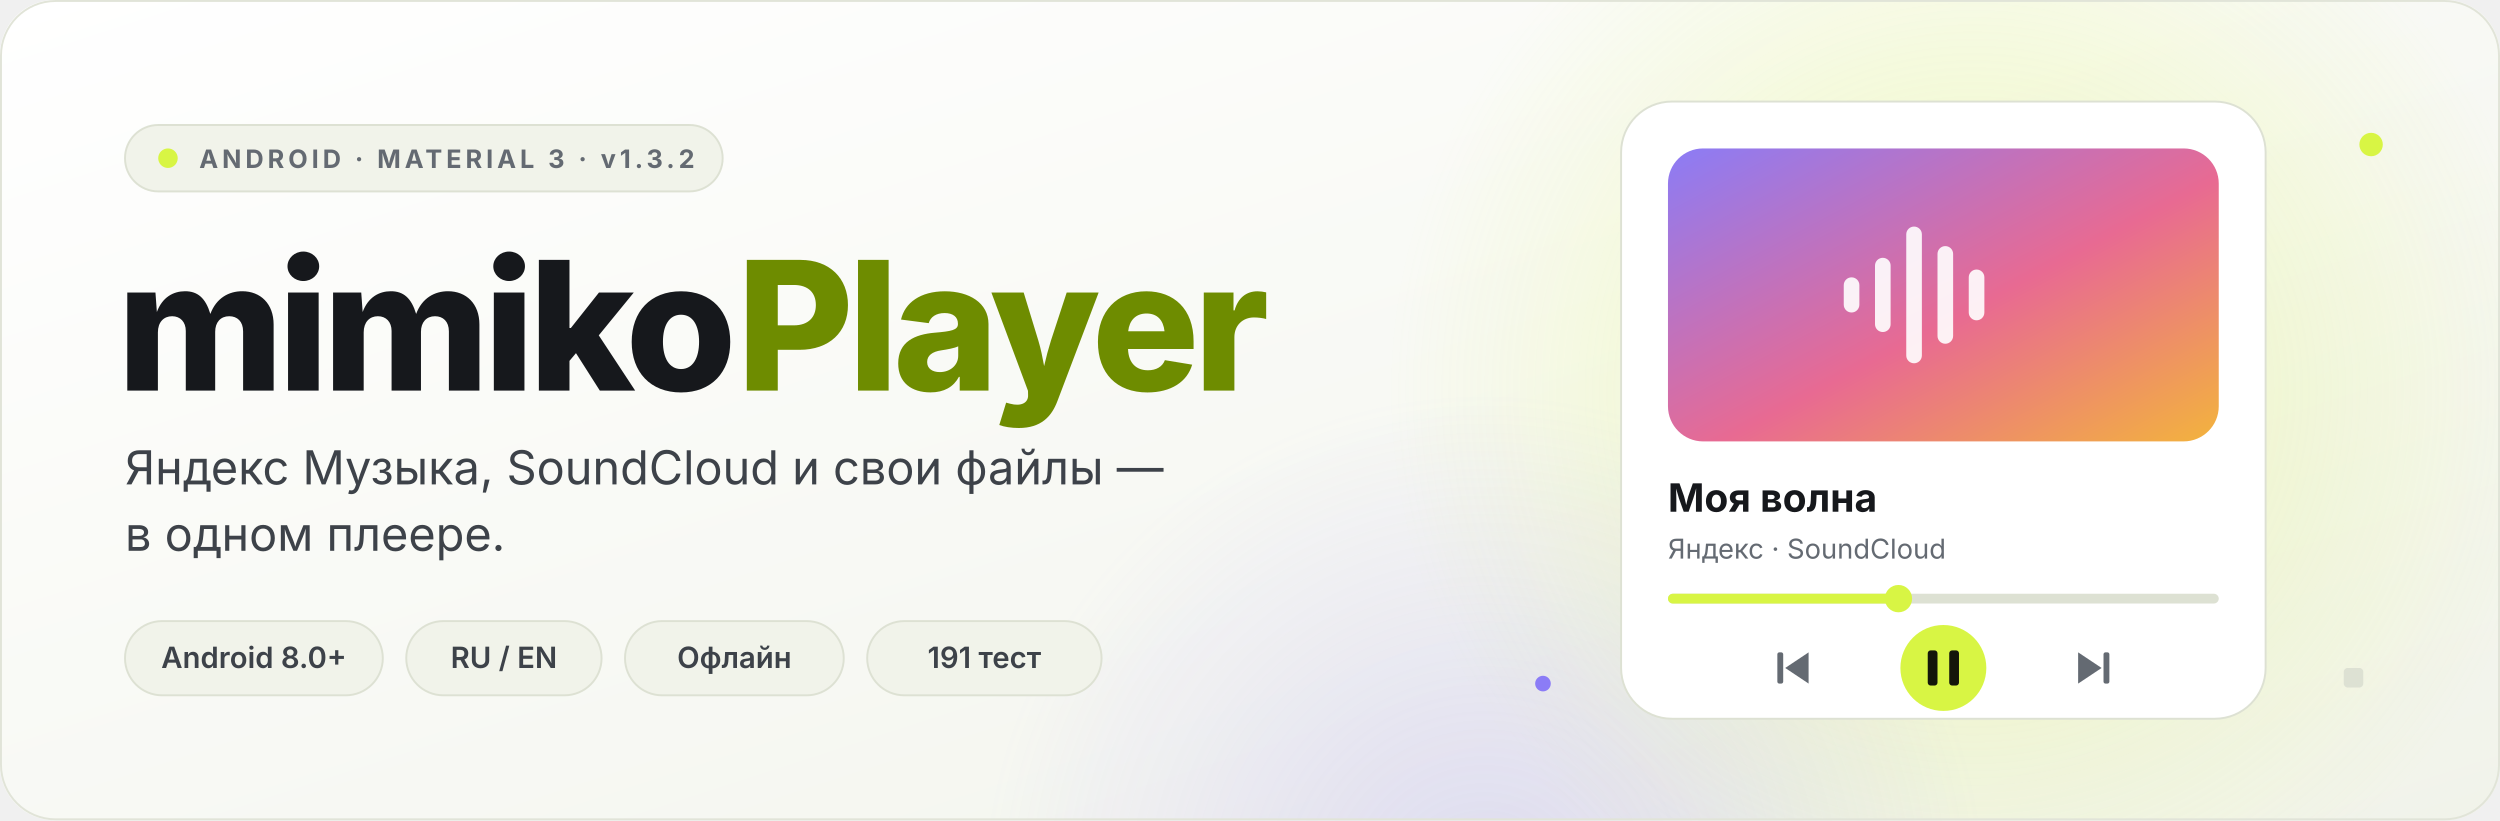
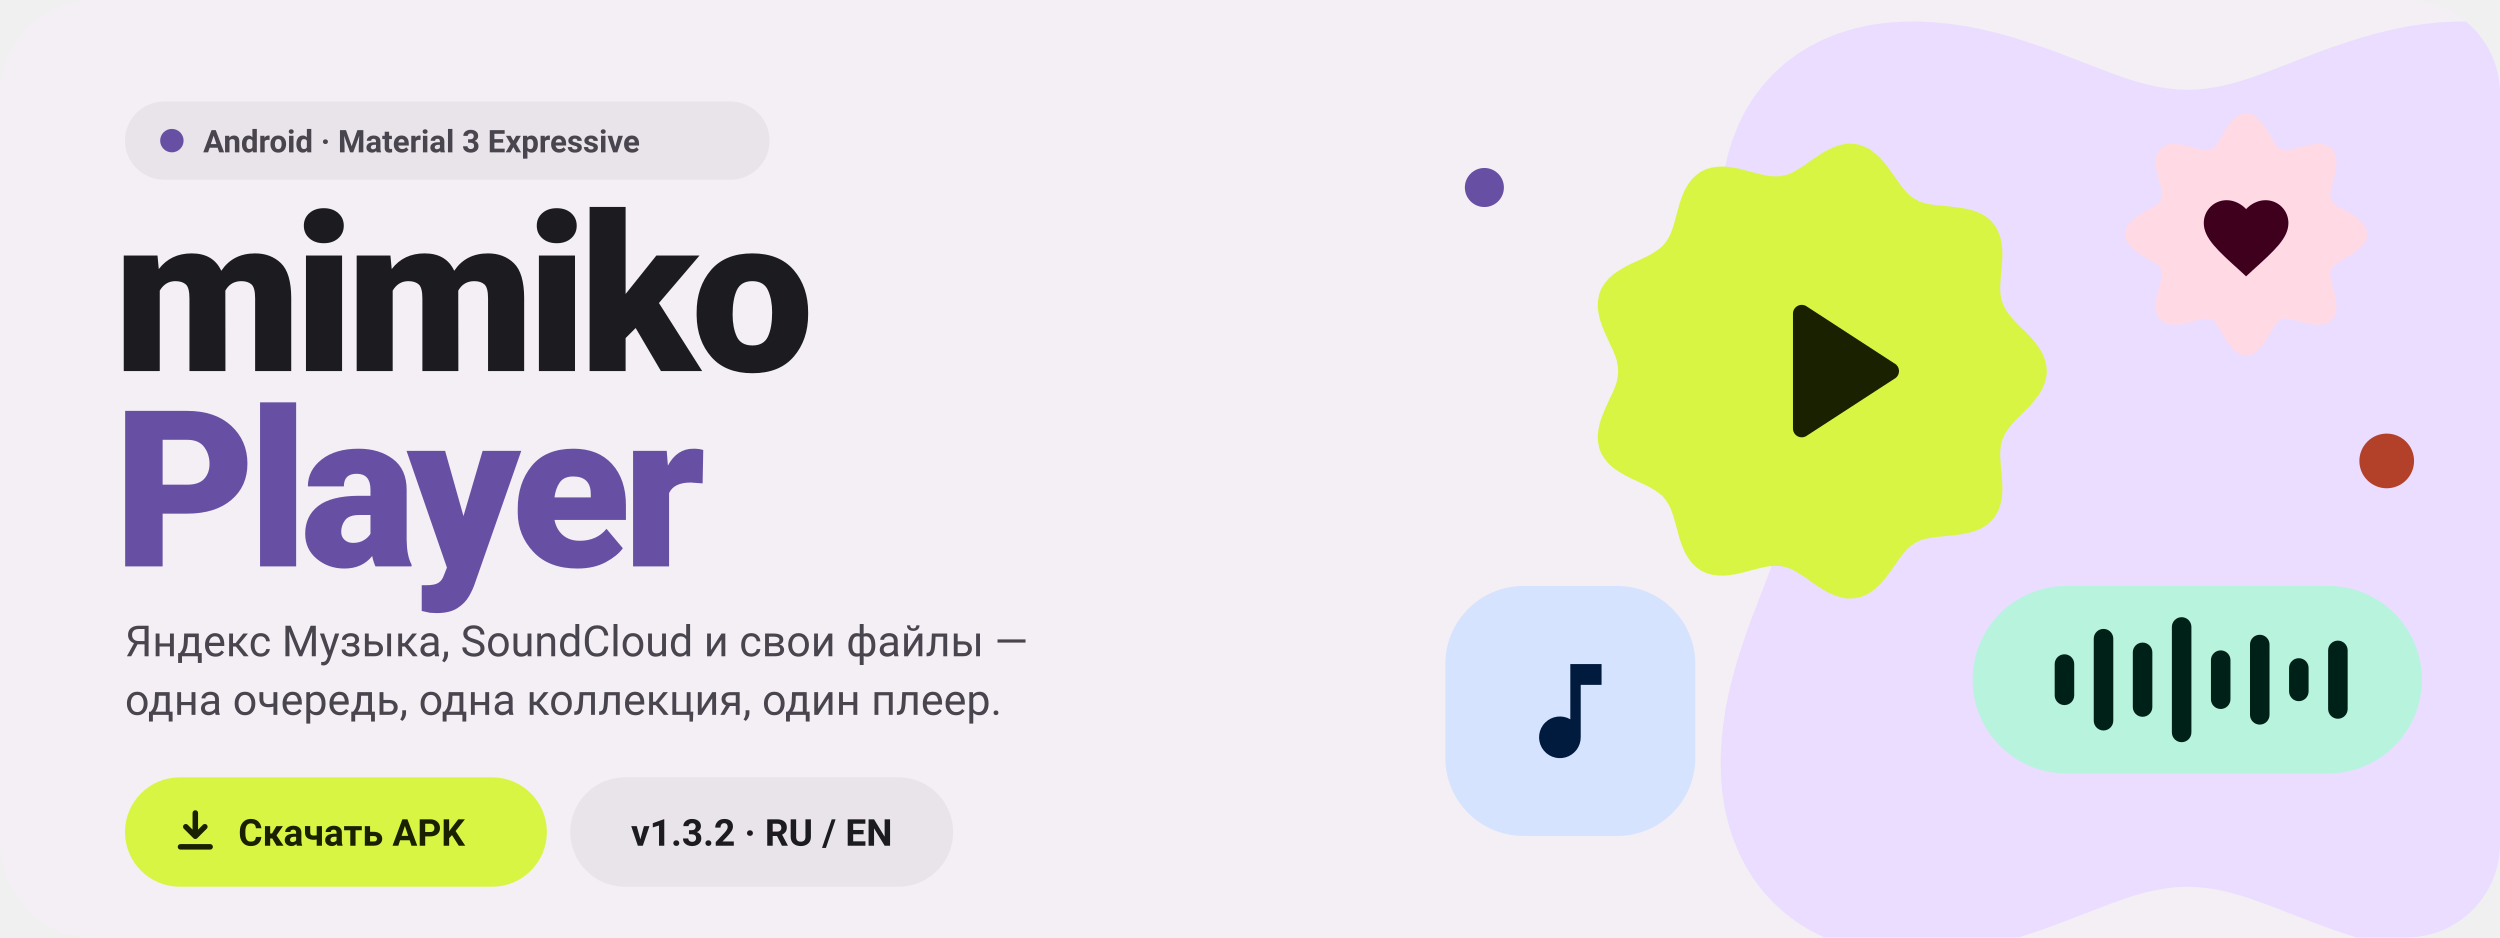
- <svg xmlns="http://www.w3.org/2000/svg" width="1280" height="420" viewBox="0 0 1280 420" font-family="'Segoe UI', Inter, -apple-system, Roboto, 'Helvetica Neue', Arial, sans-serif">
+ <svg xmlns="http://www.w3.org/2000/svg" width="1280" height="480" viewBox="0 0 1280 480" font-family="'Google Sans', 'Segoe UI Variable Display', 'Segoe UI', Roboto, -apple-system, Arial, sans-serif">
  <defs>
-     <linearGradient id="bg" x1="0" y1="0" x2="1" y2="1">
-       <stop offset="0" stop-color="#FFFFFF" />
-       <stop offset="1" stop-color="#F1F3EA" />
-     </linearGradient>
-     <radialGradient id="glow" cx="0.5" cy="0.5" r="0.5">
-       <stop offset="0" stop-color="#D8F544" stop-opacity="0.32" />
-       <stop offset="1" stop-color="#D8F544" stop-opacity="0" />
-     </radialGradient>
-     <radialGradient id="glow2" cx="0.5" cy="0.5" r="0.5">
-       <stop offset="0" stop-color="#8B7CF6" stop-opacity="0.22" />
-       <stop offset="1" stop-color="#8B7CF6" stop-opacity="0" />
-     </radialGradient>
-     <linearGradient id="cover" x1="0" y1="0" x2="1" y2="1">
-       <stop offset="0" stop-color="#8B7CF6" />
-       <stop offset="0.55" stop-color="#E86A92" />
-       <stop offset="1" stop-color="#F3B33D" />
-     </linearGradient>
-     <clipPath id="frame">
-       <rect width="1280" height="420" rx="28" />
+     <clipPath id="f">
+       <rect width="1280" height="480" rx="48" />
    </clipPath>
  </defs>
-   <g clip-path="url(#frame)">
-     <rect width="1280" height="420" fill="url(#bg)" />
-     <circle cx="1010" cy="200" r="300" fill="url(#glow)" />
-     <circle cx="760" cy="460" r="260" fill="url(#glow2)" />
-     <rect x="0.5" y="0.5" width="1279" height="419" rx="28" fill="none" stroke="#E1E4D8" />
-     <rect x="64" y="64" width="306" height="34" rx="17" fill="#F1F3EA" stroke="#DDE1D3" />
-     <circle cx="86" cy="81" r="5" fill="#D8F544" />
-     <text x="102" y="86" font-size="13" font-weight="700" letter-spacing="2" fill="#646A72">ANDROID · MATERIAL 3 · v1.3.2</text>
-     <text x="60" y="200" font-size="92" font-weight="800" letter-spacing="-3" fill="#16181C">mimiko<tspan fill="#6E8C00">Player</tspan>
-     </text>
-     <text x="64" y="248" font-size="24" fill="#3D4249">Яндекс Музыка, SoundCloud и свои файлы —</text>
-     <text x="64" y="282" font-size="24" fill="#3D4249">в одном плеере.</text>
-     <g font-size="15" font-weight="600" fill="#3D4249">
-       <rect x="64" y="318" width="132" height="38" rx="19" fill="#F1F3EA" stroke="#DDE1D3" />
-       <text x="130" y="342" text-anchor="middle">Android 8.0+</text>
-       <rect x="208" y="318" width="100" height="38" rx="19" fill="#F1F3EA" stroke="#DDE1D3" />
-       <text x="258" y="342" text-anchor="middle">RU / EN</text>
-       <rect x="320" y="318" width="112" height="38" rx="19" fill="#F1F3EA" stroke="#DDE1D3" />
-       <text x="376" y="342" text-anchor="middle">Офлайн</text>
-       <rect x="444" y="318" width="120" height="38" rx="19" fill="#F1F3EA" stroke="#DDE1D3" />
-       <text x="504" y="342" text-anchor="middle">191 тест</text>
+   <g clip-path="url(#f)">
+     <rect width="1280" height="480" fill="#F4EFF4" />
+     <path d="M1324.0 250.0 L1324.2 255.3 L1324.8 260.7 L1325.7 266.2 L1327.0 271.8 L1328.6 277.5 L1330.5 283.3 L1332.7 289.4 L1335.1 295.7 L1337.6 302.2 L1340.2 309.0 L1342.9 316.0 L1345.6 323.3 L1348.1 330.8 L1350.6 338.5 L1352.8 346.4 L1354.8 354.5 L1356.5 362.8 L1357.7 371.1 L1358.6 379.6 L1359.0 388.0 L1358.9 396.4 L1358.3 404.7 L1357.1 412.9 L1355.3 420.9 L1352.9 428.7 L1349.9 436.2 L1346.3 443.3 L1342.2 450.0 L1337.4 456.3 L1332.1 462.1 L1326.3 467.4 L1320.0 472.2 L1313.3 476.3 L1306.2 479.9 L1298.7 482.9 L1290.9 485.3 L1282.9 487.1 L1274.7 488.3 L1266.4 488.9 L1258.0 489.0 L1249.6 488.6 L1241.1 487.7 L1232.8 486.5 L1224.5 484.8 L1216.4 482.8 L1208.5 480.6 L1200.8 478.1 L1193.3 475.6 L1186.0 472.9 L1179.0 470.2 L1172.2 467.6 L1165.7 465.1 L1159.4 462.7 L1153.3 460.5 L1147.5 458.6 L1141.8 457.0 L1136.2 455.7 L1130.7 454.8 L1125.3 454.2 L1120.0 454.0 L1114.7 454.2 L1109.3 454.8 L1103.8 455.7 L1098.2 457.0 L1092.5 458.6 L1086.7 460.5 L1080.6 462.7 L1074.3 465.1 L1067.8 467.6 L1061.0 470.2 L1054.0 472.9 L1046.7 475.6 L1039.2 478.1 L1031.5 480.6 L1023.6 482.8 L1015.5 484.8 L1007.2 486.5 L998.9 487.7 L990.4 488.6 L982.0 489.0 L973.6 488.9 L965.3 488.3 L957.1 487.1 L949.1 485.3 L941.3 482.9 L933.8 479.9 L926.7 476.3 L920.0 472.2 L913.7 467.4 L907.9 462.1 L902.6 456.3 L897.8 450.0 L893.7 443.3 L890.1 436.2 L887.1 428.7 L884.7 420.9 L882.9 412.9 L881.7 404.7 L881.1 396.4 L881.0 388.0 L881.4 379.6 L882.3 371.1 L883.5 362.8 L885.2 354.5 L887.2 346.4 L889.4 338.5 L891.9 330.8 L894.4 323.3 L897.1 316.0 L899.8 309.0 L902.4 302.2 L904.9 295.7 L907.3 289.4 L909.5 283.3 L911.4 277.5 L913.0 271.8 L914.3 266.2 L915.2 260.7 L915.8 255.3 L916.0 250.0 L915.8 244.7 L915.2 239.3 L914.3 233.8 L913.0 228.2 L911.4 222.5 L909.5 216.7 L907.3 210.6 L904.9 204.3 L902.4 197.8 L899.8 191.0 L897.1 184.0 L894.4 176.7 L891.9 169.2 L889.4 161.5 L887.2 153.6 L885.2 145.5 L883.5 137.2 L882.3 128.9 L881.4 120.4 L881.0 112.0 L881.1 103.6 L881.7 95.3 L882.9 87.1 L884.7 79.1 L887.1 71.3 L890.1 63.8 L893.7 56.7 L897.8 50.0 L902.6 43.7 L907.9 37.9 L913.7 32.6 L920.0 27.8 L926.7 23.7 L933.8 20.1 L941.3 17.1 L949.1 14.7 L957.1 12.9 L965.3 11.7 L973.6 11.1 L982.0 11.0 L990.4 11.4 L998.9 12.3 L1007.2 13.5 L1015.5 15.2 L1023.6 17.2 L1031.5 19.4 L1039.2 21.9 L1046.7 24.4 L1054.0 27.1 L1061.0 29.8 L1067.8 32.4 L1074.3 34.9 L1080.6 37.3 L1086.7 39.5 L1092.5 41.4 L1098.2 43.0 L1103.8 44.3 L1109.3 45.2 L1114.7 45.8 L1120.0 46.0 L1125.3 45.8 L1130.7 45.2 L1136.2 44.3 L1141.8 43.0 L1147.5 41.4 L1153.3 39.5 L1159.4 37.3 L1165.7 34.9 L1172.2 32.4 L1179.0 29.8 L1186.0 27.1 L1193.3 24.4 L1200.8 21.9 L1208.5 19.4 L1216.4 17.2 L1224.5 15.2 L1232.8 13.5 L1241.1 12.3 L1249.6 11.4 L1258.0 11.0 L1266.4 11.1 L1274.7 11.7 L1282.9 12.9 L1290.9 14.7 L1298.7 17.1 L1306.2 20.1 L1313.3 23.7 L1320.0 27.8 L1326.3 32.6 L1332.1 37.9 L1337.4 43.7 L1342.2 50.0 L1346.3 56.7 L1349.9 63.8 L1352.9 71.3 L1355.3 79.1 L1357.1 87.1 L1358.3 95.3 L1358.9 103.6 L1359.0 112.0 L1358.6 120.4 L1357.7 128.9 L1356.5 137.2 L1354.8 145.5 L1352.8 153.6 L1350.6 161.5 L1348.1 169.2 L1345.6 176.7 L1342.9 184.0 L1340.2 191.0 L1337.6 197.8 L1335.1 204.3 L1332.7 210.6 L1330.5 216.7 L1328.6 222.5 L1327.0 228.2 L1325.7 233.8 L1324.8 239.3 L1324.2 244.7 L1324.0 250.0 Z" fill="#EADDFF" />
+     <path d="M1048.0 190.0 L1047.7 193.1 L1046.9 196.1 L1045.7 199.1 L1044.0 202.0 L1041.9 204.7 L1039.7 207.4 L1037.3 209.9 L1034.8 212.3 L1032.5 214.6 L1030.4 216.9 L1028.5 219.2 L1026.9 221.5 L1025.7 223.9 L1024.8 226.4 L1024.3 229.1 L1024.1 231.9 L1024.2 234.9 L1024.4 238.1 L1024.7 241.4 L1025.0 244.9 L1025.2 248.3 L1025.2 251.8 L1024.9 255.2 L1024.2 258.4 L1023.1 261.5 L1021.6 264.2 L1019.7 266.6 L1017.4 268.7 L1014.7 270.4 L1011.7 271.7 L1008.5 272.7 L1005.1 273.4 L1001.7 273.9 L998.2 274.3 L994.9 274.6 L991.6 274.9 L988.6 275.3 L985.8 275.9 L983.1 276.7 L980.7 277.9 L978.5 279.4 L976.5 281.2 L974.5 283.4 L972.7 285.8 L970.8 288.5 L968.9 291.2 L966.8 294.1 L964.7 296.8 L962.4 299.4 L959.9 301.6 L957.3 303.6 L954.4 305.0 L951.5 306.0 L948.4 306.4 L945.3 306.4 L942.2 305.8 L939.0 304.7 L935.9 303.3 L932.9 301.6 L930.0 299.7 L927.2 297.8 L924.5 295.8 L921.8 294.1 L919.2 292.5 L916.7 291.2 L914.1 290.3 L911.5 289.8 L908.8 289.7 L906.0 289.9 L903.1 290.4 L900.1 291.1 L896.9 291.9 L893.6 292.8 L890.2 293.7 L886.8 294.3 L883.4 294.7 L880.1 294.7 L876.8 294.3 L873.8 293.5 L871.0 292.2 L868.5 290.4 L866.2 288.2 L864.3 285.6 L862.6 282.7 L861.3 279.6 L860.1 276.3 L859.2 273.0 L858.3 269.7 L857.4 266.5 L856.5 263.5 L855.5 260.7 L854.3 258.2 L852.8 255.9 L851.1 253.9 L849.0 252.2 L846.6 250.6 L844.0 249.1 L841.1 247.7 L838.1 246.3 L835.0 244.9 L831.9 243.3 L828.9 241.5 L826.1 239.6 L823.6 237.4 L821.6 234.9 L819.9 232.3 L818.8 229.4 L818.2 226.3 L818.0 223.2 L818.4 219.9 L819.1 216.6 L820.2 213.3 L821.5 210.1 L822.9 207.0 L824.3 203.9 L825.7 201.0 L826.9 198.1 L827.8 195.4 L828.3 192.7 L828.5 190.0 L828.3 187.3 L827.8 184.6 L826.9 181.9 L825.7 179.0 L824.3 176.1 L822.9 173.0 L821.5 169.9 L820.2 166.7 L819.1 163.4 L818.4 160.1 L818.0 156.8 L818.2 153.7 L818.8 150.6 L819.9 147.7 L821.6 145.1 L823.6 142.6 L826.1 140.4 L828.9 138.5 L831.9 136.7 L835.0 135.1 L838.1 133.7 L841.1 132.3 L844.0 130.9 L846.6 129.4 L849.0 127.8 L851.1 126.1 L852.8 124.1 L854.3 121.8 L855.5 119.3 L856.5 116.5 L857.4 113.5 L858.3 110.3 L859.2 107.0 L860.1 103.7 L861.3 100.4 L862.6 97.3 L864.3 94.4 L866.2 91.8 L868.5 89.6 L871.0 87.8 L873.8 86.5 L876.8 85.7 L880.1 85.3 L883.4 85.3 L886.8 85.7 L890.2 86.3 L893.6 87.2 L896.9 88.1 L900.1 88.9 L903.1 89.6 L906.0 90.1 L908.8 90.3 L911.5 90.2 L914.1 89.7 L916.7 88.8 L919.2 87.5 L921.8 85.9 L924.5 84.2 L927.2 82.2 L930.0 80.3 L932.9 78.4 L935.9 76.7 L939.0 75.3 L942.2 74.2 L945.3 73.6 L948.4 73.6 L951.5 74.0 L954.4 75.0 L957.3 76.4 L959.9 78.4 L962.4 80.6 L964.7 83.2 L966.8 85.9 L968.9 88.8 L970.8 91.5 L972.7 94.2 L974.5 96.6 L976.5 98.8 L978.5 100.6 L980.7 102.1 L983.1 103.3 L985.8 104.1 L988.6 104.7 L991.6 105.1 L994.9 105.4 L998.2 105.7 L1001.7 106.1 L1005.1 106.6 L1008.5 107.3 L1011.7 108.3 L1014.7 109.6 L1017.4 111.3 L1019.7 113.4 L1021.6 115.8 L1023.1 118.5 L1024.2 121.6 L1024.9 124.8 L1025.2 128.2 L1025.2 131.7 L1025.0 135.1 L1024.7 138.6 L1024.4 141.9 L1024.2 145.1 L1024.1 148.1 L1024.3 150.9 L1024.8 153.6 L1025.7 156.1 L1026.9 158.5 L1028.5 160.8 L1030.4 163.1 L1032.5 165.4 L1034.8 167.7 L1037.3 170.1 L1039.7 172.6 L1041.9 175.3 L1044.0 178.0 L1045.7 180.9 L1046.9 183.9 L1047.7 186.9 L1048.0 190.0 Z" fill="#D8F544" />
+     <g transform="translate(882.0 136.0) scale(4.5)">
+       <path d="M8 5.5v13a1 1 0 0 0 1.5.9l10-6.5a1 1 0 0 0 0-1.8l-10-6.5A1 1 0 0 0 8 5.5z" fill="#1A2100" />
    </g>
-     <g transform="translate(830 52)">
-       <rect width="330" height="316" rx="26" fill="#FFFFFF" stroke="#DDE1D3" />
-       <rect x="24" y="24" width="282" height="150" rx="18" fill="url(#cover)" />
-       <g fill="#FFFFFF" fill-opacity="0.9">
-         <rect x="130" y="80" width="8" height="38" rx="4" />
-         <rect x="146" y="64" width="8" height="70" rx="4" />
-         <rect x="162" y="74" width="8" height="50" rx="4" />
-         <rect x="178" y="86" width="8" height="26" rx="4" />
-         <rect x="114" y="90" width="8" height="18" rx="4" />
-       </g>
-       <text x="24" y="210" font-size="20" font-weight="700" fill="#16181C">Моя волна</text>
-       <text x="24" y="234" font-size="14" fill="#646A72">Яндекс · SoundCloud</text>
-       <rect x="24" y="252" width="282" height="5" rx="2.5" fill="#DDE1D3" />
-       <rect x="24" y="252" width="118" height="5" rx="2.5" fill="#D8F544" />
-       <circle cx="142" cy="254.5" r="7" fill="#D8F544" />
-       <g fill="#646A72">
-         <path d="M96 282 l-12 8 l12 8 z" />
-         <rect x="80" y="282" width="3" height="16" rx="1" />
-         <path d="M234 282 l12 8 l-12 8 z" />
-         <rect x="247" y="282" width="3" height="16" rx="1" />
-       </g>
-       <circle cx="165" cy="290" r="22" fill="#D8F544" />
-       <rect x="157" y="281" width="5" height="18" rx="1.5" fill="#14160A" />
-       <rect x="168" y="281" width="5" height="18" rx="1.5" fill="#14160A" />
+     <rect x="1010" y="300" width="230" height="96" rx="48" fill="#B8F3DD" />
+     <rect x="1052.0" y="335.0" width="10.0" height="26.0" rx="5.0" fill="#002117" />
+     <rect x="1072.0" y="322.0" width="10.0" height="52.0" rx="5.0" fill="#002117" />
+     <rect x="1092.0" y="329.0" width="10.0" height="38.0" rx="5.0" fill="#002117" />
+     <rect x="1112.0" y="316.0" width="10.0" height="64.0" rx="5.0" fill="#002117" />
+     <rect x="1132.0" y="333.0" width="10.0" height="30.0" rx="5.0" fill="#002117" />
+     <rect x="1152.0" y="325.0" width="10.0" height="46.0" rx="5.0" fill="#002117" />
+     <rect x="1172.0" y="337.0" width="10.0" height="22.0" rx="5.0" fill="#002117" />
+     <rect x="1192.0" y="328.0" width="10.0" height="40.0" rx="5.0" fill="#002117" />
+     <path d="M1212.0 120.0 L1211.8 121.6 L1211.3 123.2 L1210.4 124.8 L1209.2 126.2 L1207.8 127.6 L1206.2 128.9 L1204.4 130.1 L1202.6 131.2 L1200.8 132.2 L1199.1 133.2 L1197.5 134.1 L1196.2 135.0 L1195.0 135.9 L1194.1 136.9 L1193.5 138.0 L1193.2 139.2 L1193.1 140.6 L1193.3 142.0 L1193.6 143.7 L1194.0 145.4 L1194.6 147.3 L1195.1 149.3 L1195.6 151.3 L1196.0 153.4 L1196.2 155.5 L1196.3 157.5 L1196.1 159.3 L1195.6 161.1 L1194.9 162.6 L1193.8 163.8 L1192.6 164.9 L1191.1 165.6 L1189.3 166.1 L1187.5 166.3 L1185.5 166.2 L1183.4 166.0 L1181.3 165.6 L1179.3 165.1 L1177.3 164.6 L1175.4 164.0 L1173.7 163.6 L1172.0 163.3 L1170.6 163.1 L1169.2 163.2 L1168.0 163.5 L1166.9 164.1 L1165.9 165.0 L1165.0 166.2 L1164.1 167.5 L1163.2 169.1 L1162.2 170.8 L1161.2 172.6 L1160.1 174.4 L1158.9 176.2 L1157.6 177.8 L1156.2 179.2 L1154.8 180.4 L1153.2 181.3 L1151.6 181.8 L1150.0 182.0 L1148.4 181.8 L1146.8 181.3 L1145.2 180.4 L1143.8 179.2 L1142.4 177.8 L1141.1 176.2 L1139.9 174.4 L1138.8 172.6 L1137.8 170.8 L1136.8 169.1 L1135.9 167.5 L1135.0 166.2 L1134.1 165.0 L1133.1 164.1 L1132.0 163.5 L1130.8 163.2 L1129.4 163.1 L1128.0 163.3 L1126.3 163.6 L1124.6 164.0 L1122.7 164.6 L1120.7 165.1 L1118.7 165.6 L1116.6 166.0 L1114.5 166.2 L1112.5 166.3 L1110.7 166.1 L1108.9 165.6 L1107.4 164.9 L1106.2 163.8 L1105.1 162.6 L1104.4 161.1 L1103.9 159.3 L1103.7 157.5 L1103.8 155.5 L1104.0 153.4 L1104.4 151.3 L1104.9 149.3 L1105.4 147.3 L1106.0 145.4 L1106.4 143.7 L1106.7 142.0 L1106.9 140.6 L1106.8 139.2 L1106.5 138.0 L1105.9 136.9 L1105.0 135.9 L1103.8 135.0 L1102.5 134.1 L1100.9 133.2 L1099.2 132.2 L1097.4 131.2 L1095.6 130.1 L1093.8 128.9 L1092.2 127.6 L1090.8 126.2 L1089.6 124.8 L1088.7 123.2 L1088.2 121.6 L1088.0 120.0 L1088.2 118.4 L1088.7 116.8 L1089.6 115.2 L1090.8 113.8 L1092.2 112.4 L1093.8 111.1 L1095.6 109.9 L1097.4 108.8 L1099.2 107.8 L1100.9 106.8 L1102.5 105.9 L1103.8 105.0 L1105.0 104.1 L1105.9 103.1 L1106.5 102.0 L1106.8 100.8 L1106.9 99.4 L1106.7 98.0 L1106.4 96.3 L1106.0 94.6 L1105.4 92.7 L1104.9 90.7 L1104.4 88.7 L1104.0 86.6 L1103.8 84.5 L1103.7 82.5 L1103.9 80.7 L1104.4 78.9 L1105.1 77.4 L1106.2 76.2 L1107.4 75.1 L1108.9 74.4 L1110.7 73.9 L1112.5 73.7 L1114.5 73.8 L1116.6 74.0 L1118.7 74.4 L1120.7 74.9 L1122.7 75.4 L1124.6 76.0 L1126.3 76.4 L1128.0 76.7 L1129.4 76.9 L1130.8 76.8 L1132.0 76.5 L1133.1 75.9 L1134.1 75.0 L1135.0 73.8 L1135.9 72.5 L1136.8 70.9 L1137.8 69.2 L1138.8 67.4 L1139.9 65.6 L1141.1 63.8 L1142.4 62.2 L1143.8 60.8 L1145.2 59.6 L1146.8 58.7 L1148.4 58.2 L1150.0 58.0 L1151.6 58.2 L1153.2 58.7 L1154.8 59.6 L1156.2 60.8 L1157.6 62.2 L1158.9 63.8 L1160.1 65.6 L1161.2 67.4 L1162.2 69.2 L1163.2 70.9 L1164.1 72.5 L1165.0 73.8 L1165.9 75.0 L1166.9 75.9 L1168.0 76.5 L1169.2 76.8 L1170.6 76.9 L1172.0 76.7 L1173.7 76.4 L1175.4 76.0 L1177.3 75.4 L1179.3 74.9 L1181.3 74.4 L1183.4 74.0 L1185.5 73.8 L1187.5 73.7 L1189.3 73.9 L1191.1 74.4 L1192.6 75.1 L1193.8 76.2 L1194.9 77.4 L1195.6 78.9 L1196.1 80.7 L1196.3 82.5 L1196.2 84.5 L1196.0 86.6 L1195.6 88.7 L1195.1 90.7 L1194.6 92.7 L1194.0 94.6 L1193.6 96.3 L1193.3 98.0 L1193.1 99.4 L1193.2 100.8 L1193.5 102.0 L1194.1 103.1 L1195.0 104.1 L1196.2 105.0 L1197.5 105.9 L1199.1 106.8 L1200.8 107.8 L1202.6 108.8 L1204.4 109.9 L1206.2 111.1 L1207.8 112.4 L1209.2 113.8 L1210.4 115.2 L1211.3 116.8 L1211.8 118.4 L1212.0 120.0 Z" fill="#FFD9E4" />
+     <g transform="translate(1124.0 96.0) scale(2.166667)">
+       <path d="M12 21l-1.4-1.3C5.4 15 2 12 2 8.4 2 5.4 4.4 3 7.4 3c1.7 0 3.4.8 4.6 2.1C13.2 3.8 14.9 3 16.6 3 19.6 3 22 5.4 22 8.4c0 3.6-3.4 6.6-8.6 11.3z" fill="#3E001D" />
    </g>
-     <circle cx="1214" cy="74" r="6" fill="#D8F544" />
-     <circle cx="790" cy="350" r="4" fill="#8B7CF6" />
-     <rect x="1200" y="342" width="10" height="10" rx="2" fill="#DDE1D3" />
+     <rect x="740" y="300" width="128" height="128" rx="40" fill="#D6E3FF" />
+     <g transform="translate(772.0 332.0) scale(2.666667)">
+       <path d="M12 3v10.6A4 4 0 1 0 14 17V7h4V3z" fill="#001B3E" />
+     </g>
+     <circle cx="1222" cy="236" r="14" fill="#B3412A" />
+     <circle cx="760" cy="96" r="10" fill="#6750A4" />
+     <rect x="64" y="52" width="330" height="40" rx="20" fill="#E9E3EA" />
+     <circle cx="88" cy="72" r="6" fill="#6750A4" />
+     <text x="104" y="78" font-size="16" font-weight="600" fill="#49454F" text-anchor="start" letter-spacing="0">Android · Material 3 Expressive</text>
+     <text x="58" y="190" font-size="112" font-weight="800" fill="#1C1B1F" text-anchor="start" letter-spacing="-4">mimiko</text>
+     <text x="58" y="290" font-size="112" font-weight="800" fill="#6750A4" text-anchor="start" letter-spacing="-4">Player</text>
+     <text x="64" y="336" font-size="22" font-weight="400" fill="#49454F" text-anchor="start" letter-spacing="0">Яндекс Музыка, SoundCloud и свои файлы —</text>
+     <text x="64" y="366" font-size="22" font-weight="400" fill="#49454F" text-anchor="start" letter-spacing="0">одна очередь, одна коллекция, один плеер.</text>
+     <rect x="64" y="398" width="216" height="56" rx="28" fill="#D8F544" />
+     <g transform="translate(87.0 413.0) scale(1.083333)">
+       <path d="M12 3v11m0 0l-4.5-4.5M12 14l4.5-4.5M5 19h14" fill="none" stroke="#1A2100" stroke-width="2.6" stroke-linecap="round" stroke-linejoin="round" />
+     </g>
+     <text x="122" y="433" font-size="19" font-weight="700" fill="#1A2100" text-anchor="start" letter-spacing="0">Скачать APK</text>
+     <rect x="292" y="398" width="196" height="56" rx="28" fill="#E9E3EA" />
+     <text x="390" y="433" font-size="19" font-weight="700" fill="#1C1B1F" text-anchor="middle" letter-spacing="0">v1.3.2 · RU / EN</text>
  </g>
</svg>
